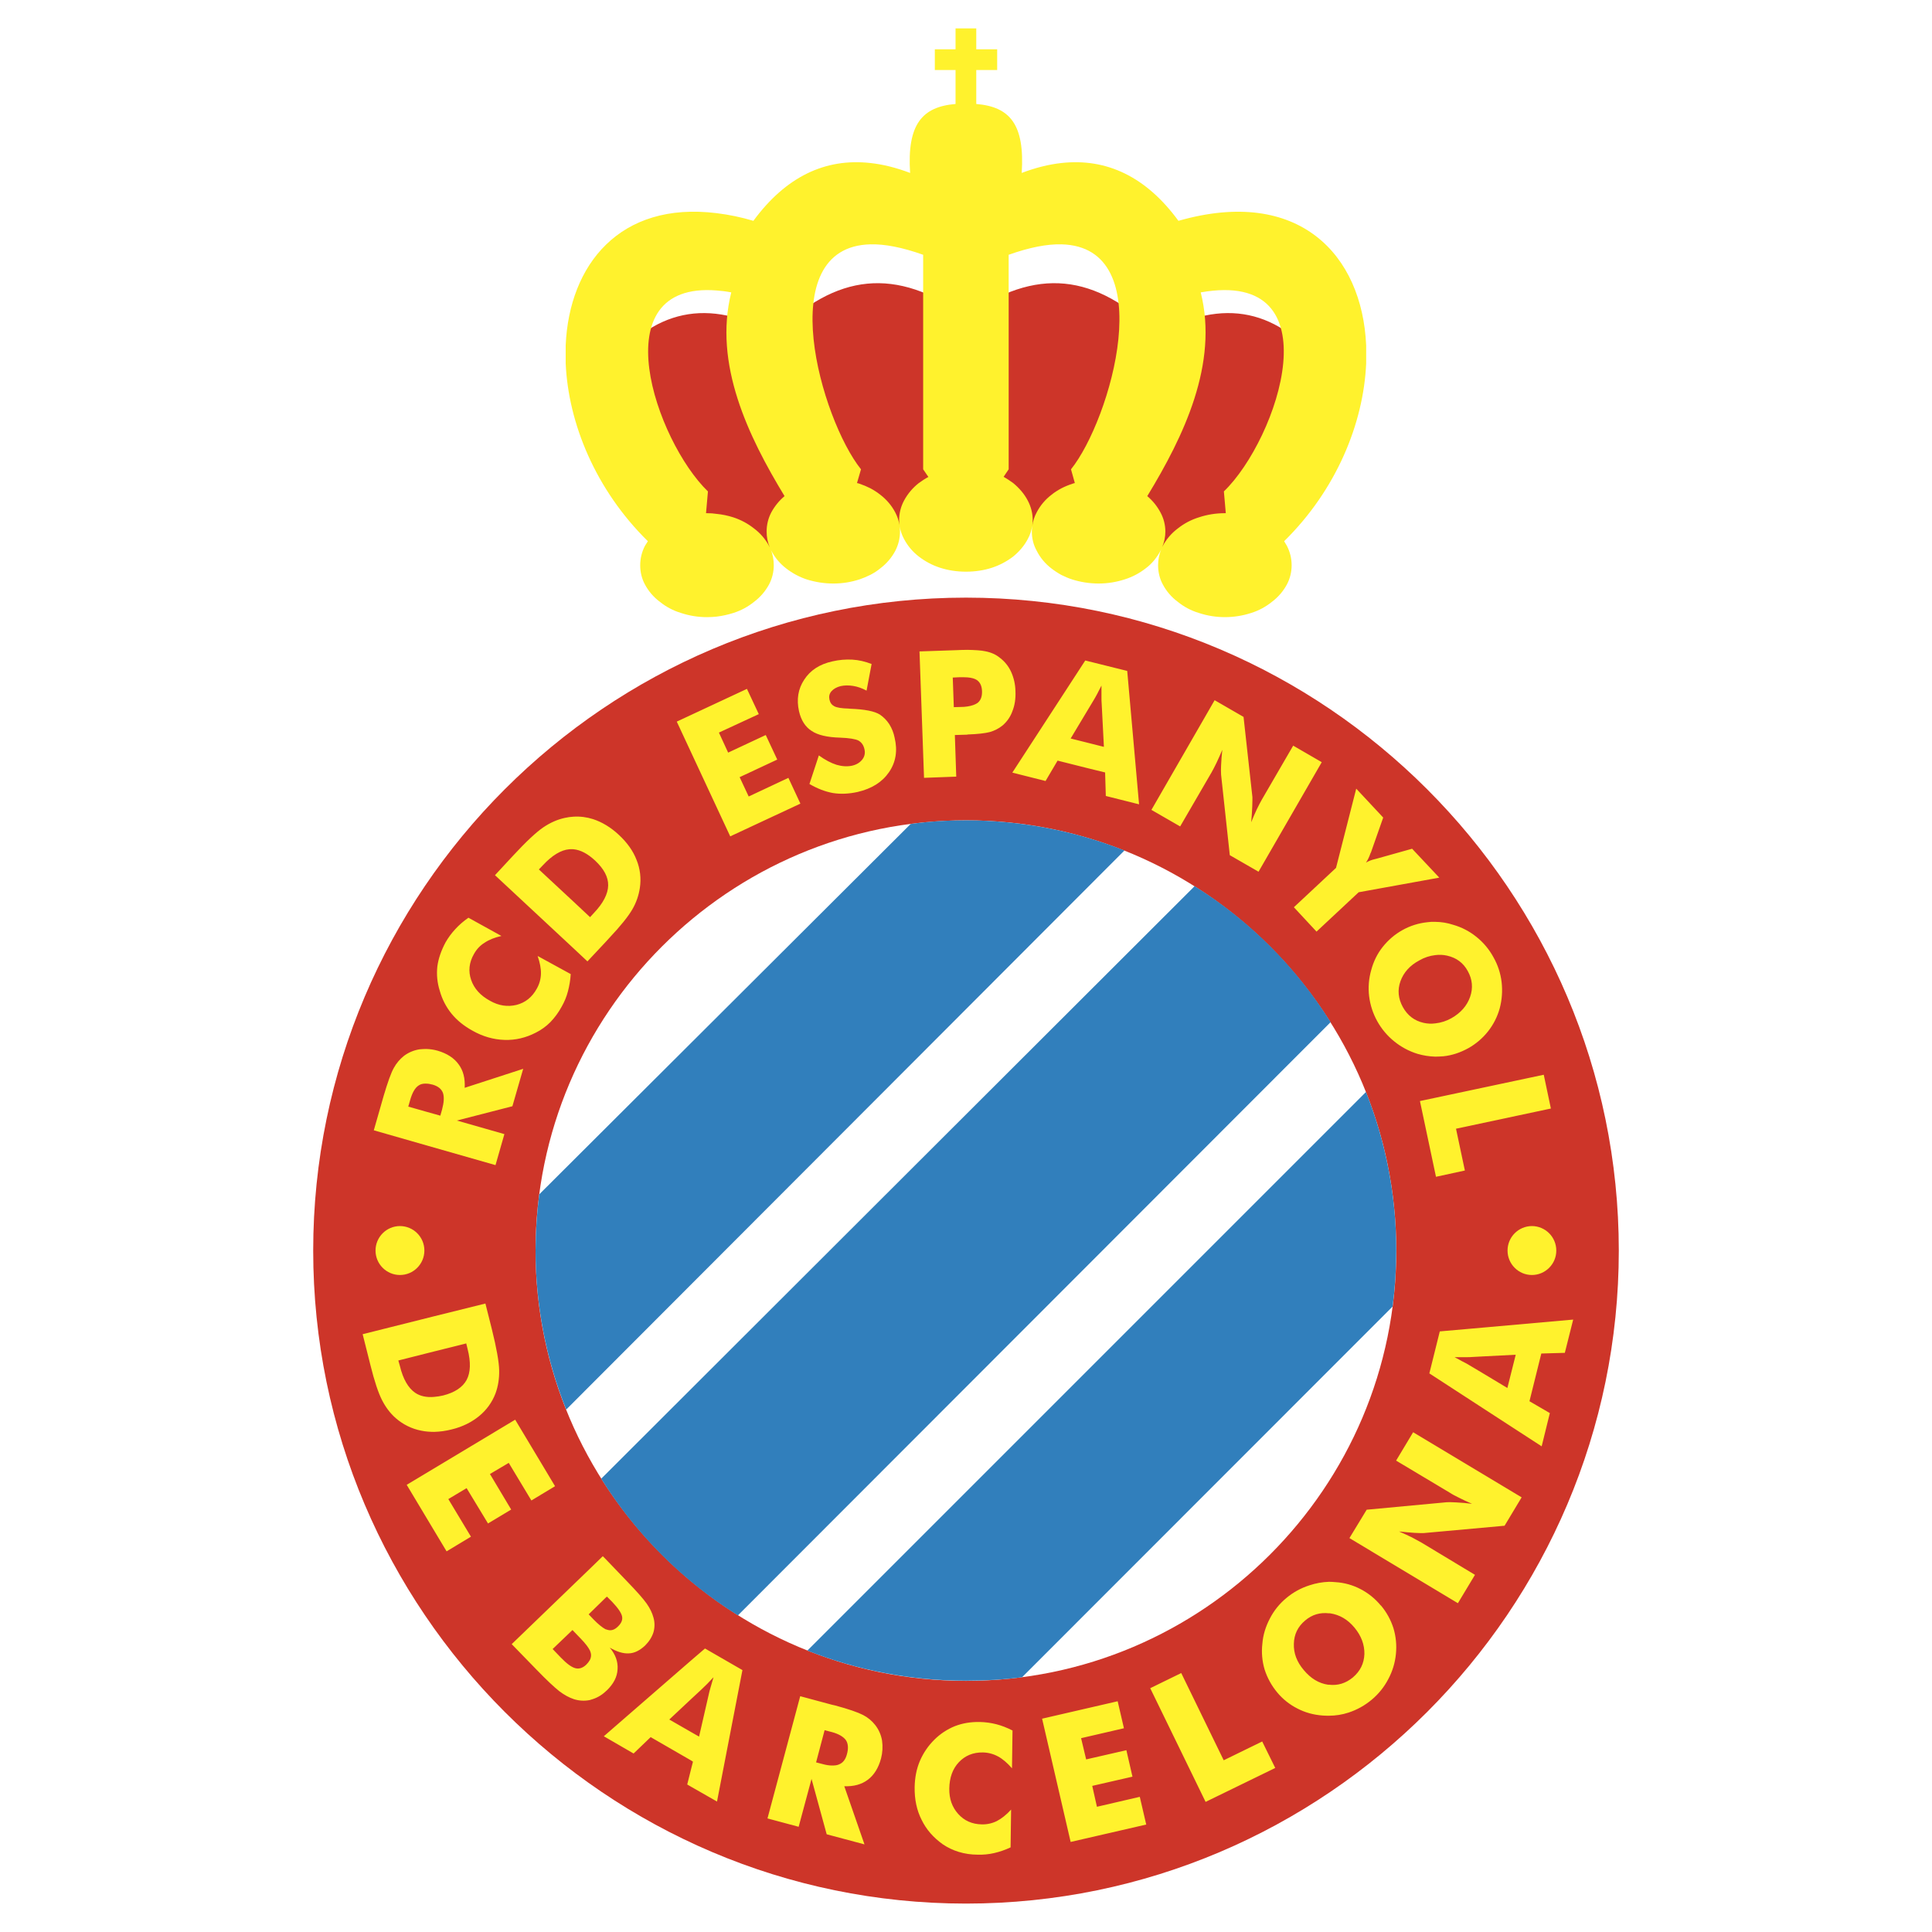
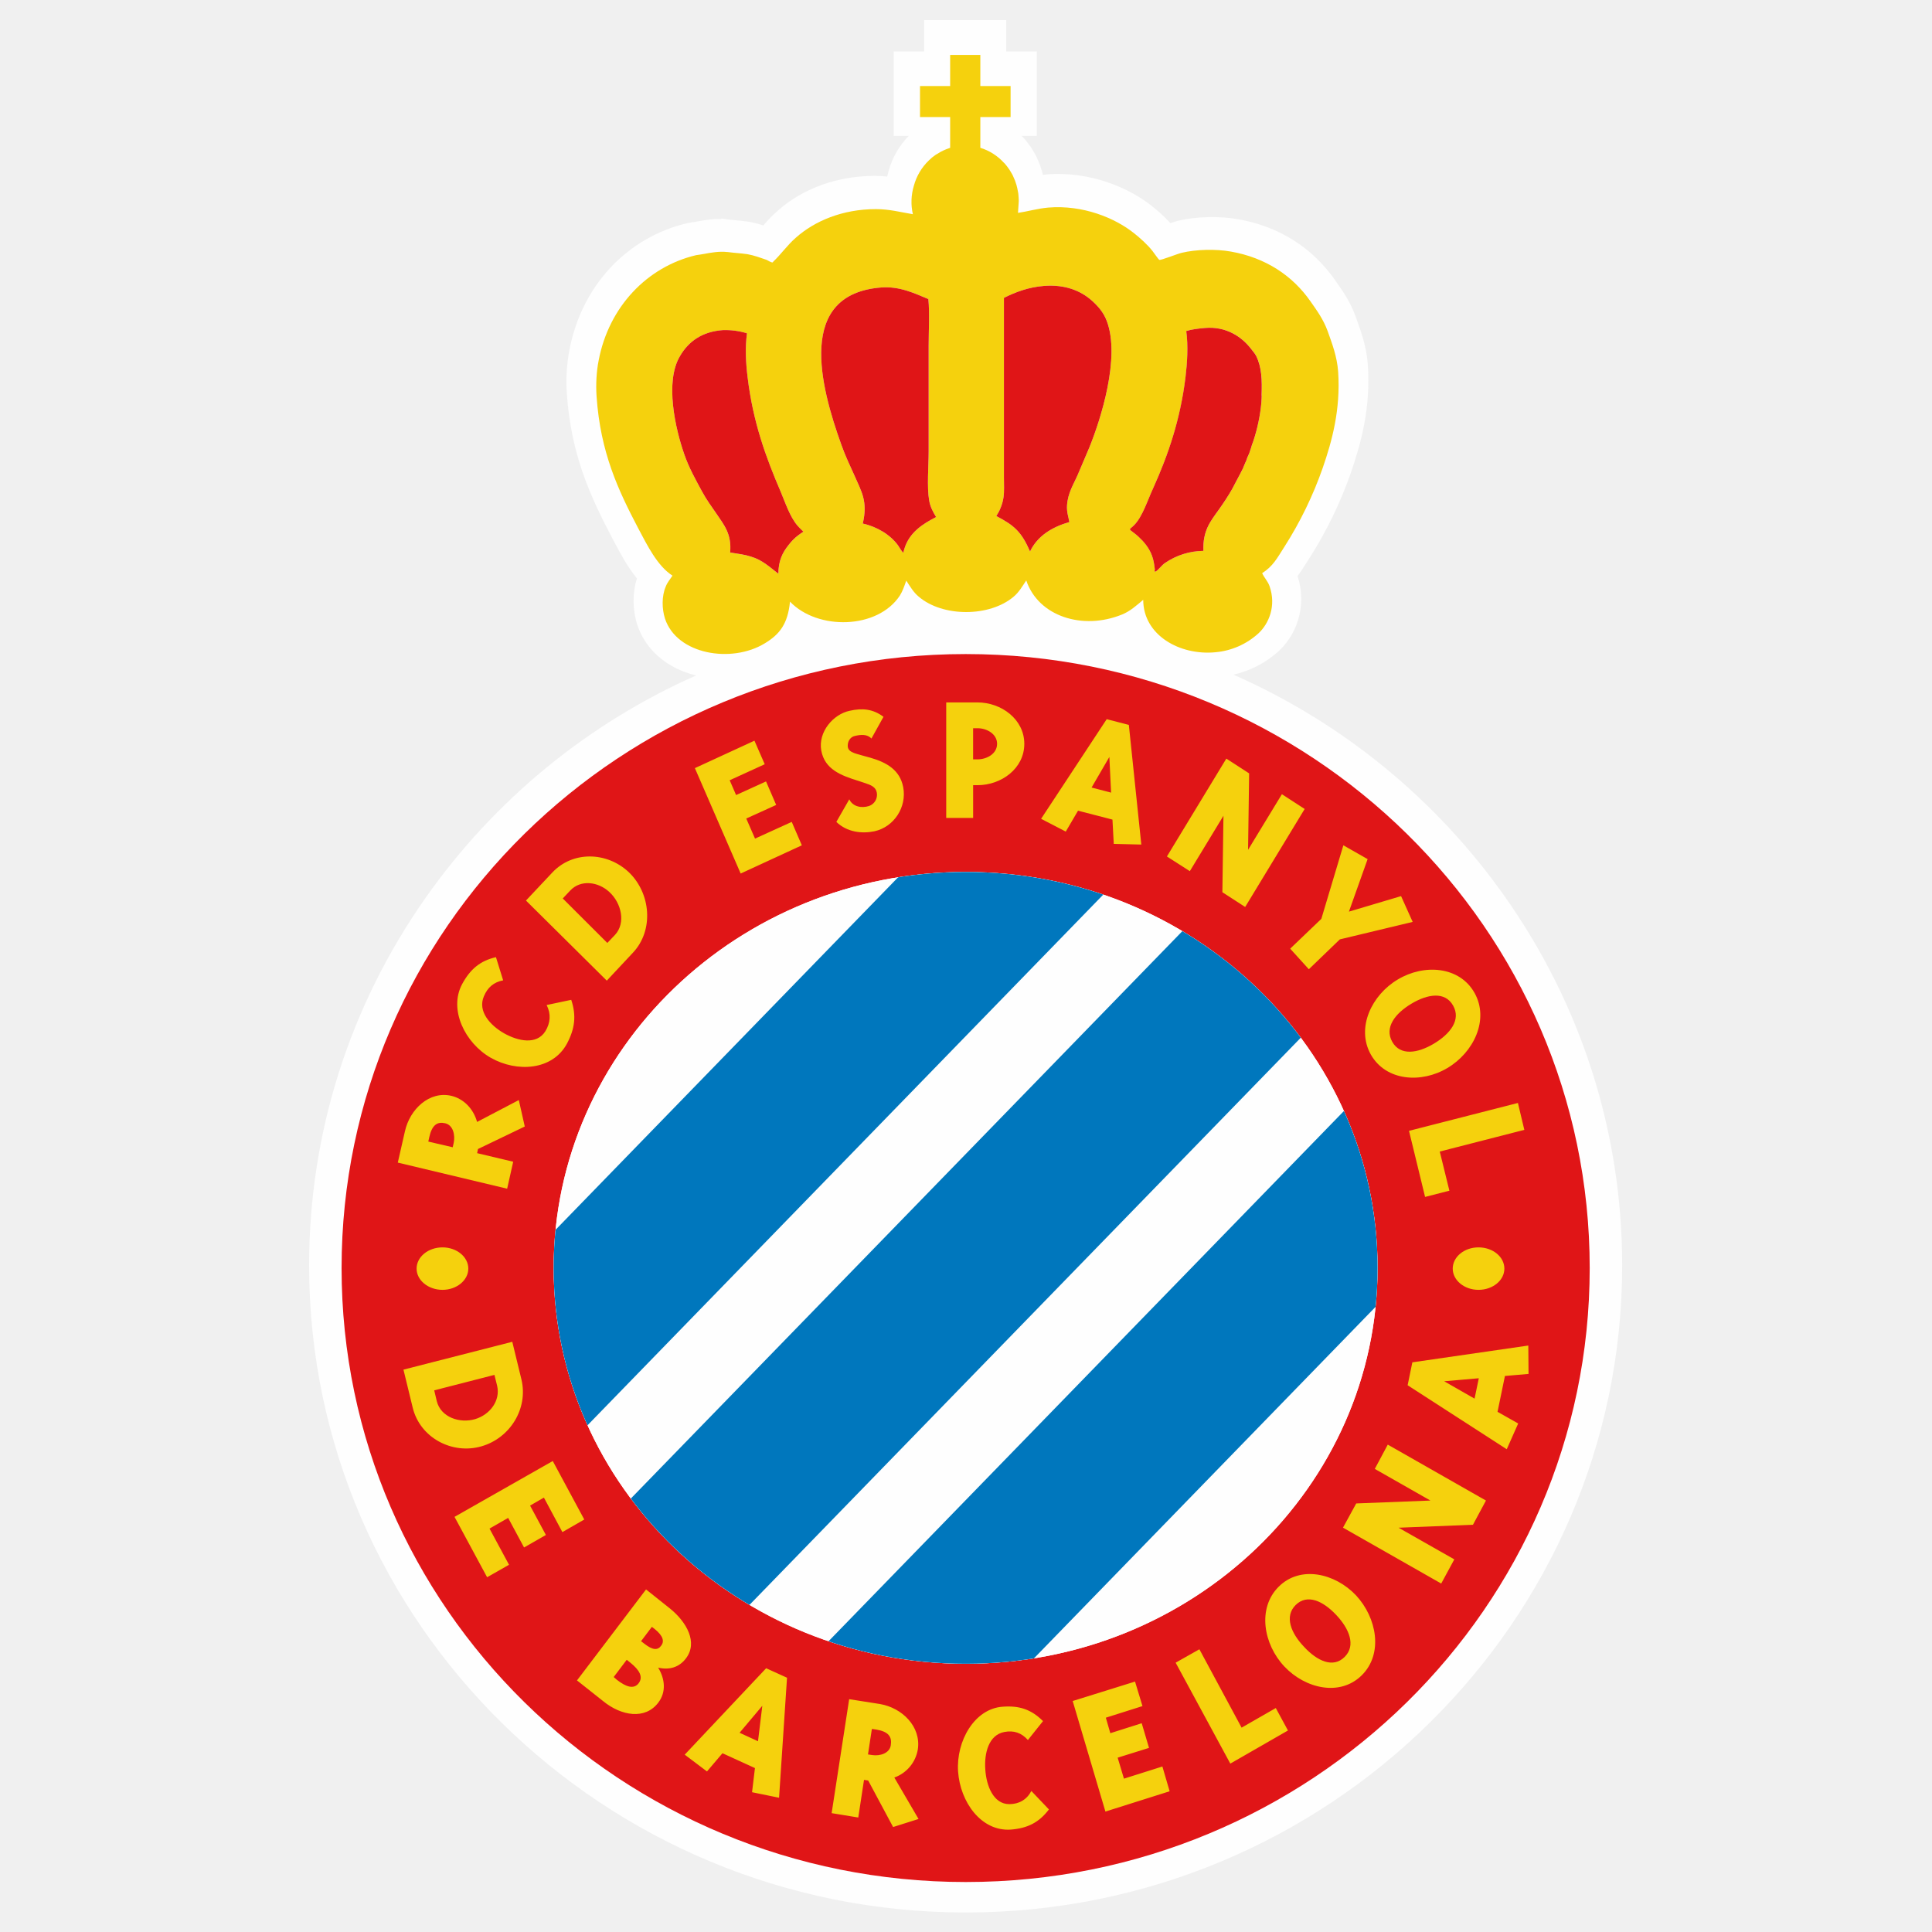
- <svg xmlns="http://www.w3.org/2000/svg" width="2500" height="2500" viewBox="0 0 192.756 192.756">
-   <g fill-rule="evenodd" clip-rule="evenodd">
-     <path fill="#fff" d="M0 0h192.756v192.756H0V0z" />
-     <path d="M161.508 124.773c0-35.875-29.273-65.147-65.13-65.147-35.875 0-65.13 29.272-65.13 65.147 0 35.875 29.256 65.148 65.13 65.148 35.856.001 65.13-29.273 65.13-65.148zM115.488 33.376c-6.186-6.15-12.145-6.775-19.11-1.807-6.984-4.969-12.925-4.343-19.11 1.807-6.532-3.77-12.23-2.519-16.626 3.44l7.418 17.963 9.729-.104c5.924-1.737 12.178-2.571 18.588-2.31a57.52 57.52 0 0 1 18.571 2.31l9.729.104 7.436-17.963c-4.412-5.959-10.093-7.21-16.625-3.44z" fill="#cd3529" />
-     <path d="M136.301 34.436c-.4-9.017-6.705-15.844-18.729-12.404-3.213-4.396-7.158-6.271-11.674-5.768-1.268.139-2.588.469-3.961.99.312-4.847-1.182-6.602-4.535-6.88V6.987h2.086V4.919h-2.086V2.834h-2.067v2.085h-2.067v2.067h2.067v3.388c-3.335.278-4.847 2.033-4.534 6.88-1.372-.521-2.693-.852-3.961-.99-4.517-.504-8.443 1.372-11.674 5.768a22.222 22.222 0 0 0-3.666-.765c-9.659-1.198-14.714 5.143-15.062 13.186v1.79c.261 5.976 2.971 12.612 8.2 17.755a7.292 7.292 0 0 0-.296.469 4.22 4.22 0 0 0-.469 1.928c0 .677.156 1.337.469 1.911a5.16 5.16 0 0 0 1.494 1.737 6.12 6.12 0 0 0 2.103 1.112 8.182 8.182 0 0 0 2.605.417c.313 0 .643-.018.956-.052a9.17 9.17 0 0 0 1.668-.365 6.28 6.28 0 0 0 2.068-1.112 5.333 5.333 0 0 0 1.494-1.737c.312-.59.469-1.25.469-1.911 0-.556-.104-1.095-.313-1.616.017.07.052.122.07.174a5.33 5.33 0 0 0 1.477 1.755 6.886 6.886 0 0 0 2.085 1.112c.851.26 1.737.399 2.623.399.903 0 1.772-.14 2.623-.417a8.35 8.35 0 0 0 1.077-.452c.365-.191.695-.4 1.007-.661a5.29 5.29 0 0 0 1.477-1.737c.312-.608.469-1.25.469-1.928 0-.157 0-.33-.035-.504.087.452.226.869.434 1.251a5.35 5.35 0 0 0 1.477 1.754 6.99 6.99 0 0 0 2.103 1.112c.851.277 1.72.399 2.606.399.868 0 1.772-.122 2.606-.399a7.193 7.193 0 0 0 2.102-1.112c.59-.486 1.111-1.077 1.459-1.754.227-.4.365-.852.436-1.304-.02.191-.035.382-.035.557 0 .677.156 1.337.486 1.928a5.117 5.117 0 0 0 1.459 1.755c.312.243.66.469 1.008.66.348.173.711.33 1.094.452a8.8 8.8 0 0 0 2.605.399c.904 0 1.773-.14 2.625-.417a6.635 6.635 0 0 0 2.102-1.112c.607-.451 1.094-1.06 1.459-1.737.027-.052.051-.105.076-.158a4.174 4.174 0 0 0-.318 1.6c0 .677.156 1.337.469 1.911a5.127 5.127 0 0 0 1.494 1.737 6.106 6.106 0 0 0 2.102 1.112 8.186 8.186 0 0 0 2.605.417c.887 0 1.771-.139 2.623-.417a6.27 6.27 0 0 0 2.068-1.112 5.32 5.32 0 0 0 1.494-1.737c.312-.59.469-1.25.469-1.911s-.156-1.32-.469-1.928c-.088-.157-.191-.313-.279-.469 5.213-5.125 7.922-11.762 8.184-17.737v-1.824h-.002zM76.956 51.114a4.089 4.089 0 0 0-.47 1.911c0 .556.104 1.094.313 1.581-.018-.035-.052-.087-.069-.139a5.3 5.3 0 0 0-1.494-1.737 6.599 6.599 0 0 0-2.068-1.112 7.958 7.958 0 0 0-1.668-.347 5.906 5.906 0 0 0-.956-.069h-.104l.191-2.172c-5.194-5.022-10.701-20.97.869-20.049.452.034.938.087 1.459.191-1.79 7.123 1.685 14.35 5.316 20.326a5.602 5.602 0 0 0-1.319 1.616zm14.713-2.919a5.558 5.558 0 0 0-1.477 1.755 4.115 4.115 0 0 0-.486 1.911c0 .173.018.347.035.521a4.064 4.064 0 0 0-.417-1.251 5.34 5.34 0 0 0-1.477-1.754 6.648 6.648 0 0 0-1.007-.66 8.211 8.211 0 0 0-1.077-.452c-.087-.035-.174-.052-.261-.07l.4-1.372c-3.961-4.934-8.964-22.203.938-22.446 1.425-.035 3.162.295 5.264 1.042v21.403l.521.764c-.33.174-.642.383-.956.609zm15.185-1.372l.383 1.372c-.088.018-.174.035-.244.07a7.502 7.502 0 0 0-1.094.452c-.348.19-.695.399-1.008.66a5.227 5.227 0 0 0-1.459 1.737 3.948 3.948 0 0 0-.436 1.32c.018-.191.035-.382.035-.573 0-.66-.174-1.321-.486-1.911-.348-.678-.869-1.268-1.459-1.755a10.868 10.868 0 0 0-.955-.625l.504-.747V25.419c2.102-.747 3.838-1.077 5.264-1.042 9.919.243 4.915 17.512.955 22.446zm15.253 2.206l.191 2.172h-.088c-.902 0-1.771.139-2.605.417a6.429 6.429 0 0 0-2.102 1.112 5.303 5.303 0 0 0-1.494 1.737c-.023.044-.043.089-.064.133a4.068 4.068 0 0 0 .324-1.575 4 4 0 0 0-.486-1.894 5.468 5.468 0 0 0-1.32-1.633c3.631-5.958 7.123-13.203 5.334-20.326 13.463-2.398 7.713 14.645 2.31 19.857zM152.84 122.324a2.444 2.444 0 0 0-2.432 2.449c0 1.338 1.094 2.434 2.432 2.434s2.432-1.096 2.432-2.434a2.444 2.444 0 0 0-2.432-2.449zM43.322 142.859a7.941 7.941 0 0 0 1.737-.244c1.077-.26 1.981-.713 2.728-1.32a5.37 5.37 0 0 0 1.65-2.275c.26-.713.382-1.477.365-2.311s-.261-2.207-.73-4.1l-.643-2.555-5.107 1.268-7.14 1.791.643 2.553.139.557c.399 1.598.782 2.744 1.146 3.457.364.713.816 1.32 1.372 1.807a5.44 5.44 0 0 0 2.537 1.25c.417.087.851.122 1.303.122zm-3.423-6.568l-.157-.555 3.579-.904 3.196-.799.139.574c.33 1.303.295 2.328-.104 3.074-.399.73-1.181 1.252-2.345 1.547a6.077 6.077 0 0 1-.886.139c-.765.07-1.407-.07-1.911-.416-.677-.471-1.198-1.355-1.511-2.66zM50.757 145.951l2.259 3.752 2.362-1.424-3.978-6.636-10.823 6.498 3.978 6.636 2.432-1.461-2.258-3.752 1.824-1.093 2.136 3.525L51 150.607l-2.119-3.545 1.876-1.111zM60.538 168.658c.677-.66 1.042-1.355 1.077-2.121.053-.746-.208-1.477-.781-2.154.712.418 1.355.609 1.911.574.556-.018 1.095-.295 1.616-.781.399-.4.678-.834.834-1.32a2.667 2.667 0 0 0 0-1.477c-.122-.453-.348-.922-.678-1.391s-.99-1.217-1.98-2.24l-2.137-2.225-.261-.26-1.286 1.25-7.8 7.523 2.484 2.553c.99 1.025 1.755 1.738 2.259 2.137.504.383.99.643 1.459.799a3.14 3.14 0 0 0 1.598.088c.035-.018.07-.018.104-.035a3.41 3.41 0 0 0 1.442-.799c.053-.052.087-.088.139-.121zm-1.685-3.041a2.128 2.128 0 0 1-.365.469c-.348.33-.712.451-1.094.348-.382-.104-.852-.451-1.424-1.043l-.834-.867 1.98-1.895.869.904c.417.434.712.816.868 1.129.052.121.087.225.104.33.035.209 0 .416-.104.625zm.347-4.064l-.348-.365-.122-.121.122-.123 1.546-1.512.156-.139.521.521c.591.625.92 1.111.99 1.459.069.348-.07.678-.417 1.008-.33.33-.678.436-1.025.33-.07-.018-.139-.035-.226-.068-.311-.174-.71-.486-1.197-.99zM68.981 165.635l-8.738 7.592 2.971 1.721 1.703-1.635 4.065 2.346.156.105-.156.607-.417 1.668.417.242 2.554 1.459 2.537-13.115-3.735-2.154-1.357 1.164zm2.207 1.703c-.122.434-.226.799-.313 1.076-.069.277-.139.469-.156.609l-.973 4.238-.765-.436-2.206-1.268 2.206-2.068.973-.902c.208-.191.399-.383.608-.59.191-.208.417-.435.626-.659zM87.327 172.115a3.651 3.651 0 0 0-1.216-1.008c-.504-.262-1.442-.592-2.797-.955l-.314-.07-3.162-.852-3.266 12.195 3.11.834 1.285-4.777 1.512 5.525.521.139 3.249.869-2.015-5.803c.938.035 1.72-.174 2.345-.643.625-.471 1.06-1.164 1.32-2.119a4.52 4.52 0 0 0 .104-1.791 3.448 3.448 0 0 0-.676-1.544zm-2.832 2.918c-.139.521-.399.852-.799 1.008-.191.086-.417.104-.695.104-.277 0-.608-.051-.973-.156l-.607-.156.851-3.213.661.174a.14.14 0 0 0 .069.016c.695.191 1.147.471 1.39.799.225.33.276.817.103 1.424zM97.768 171.803c-.92-.018-1.737.121-2.501.416a6.175 6.175 0 0 0-2.033 1.338 6.686 6.686 0 0 0-1.459 2.137c-.33.781-.504 1.65-.521 2.623-.017 1.199.208 2.293.695 3.248.47.975 1.181 1.773 2.102 2.434.487.33 1.025.59 1.598.764a6.468 6.468 0 0 0 1.895.277 6.349 6.349 0 0 0 1.633-.156 8.143 8.143 0 0 0 1.65-.572l.051-3.77c-.469.521-.955.902-1.424 1.146a3.21 3.21 0 0 1-1.512.33c-.956-.018-1.737-.365-2.345-1.043-.608-.678-.903-1.512-.886-2.537.018-1.076.33-1.963.956-2.623s1.424-.99 2.397-.973a3.273 3.273 0 0 1 1.512.4c.451.242.922.643 1.391 1.182l.051-3.77c-.537-.279-1.076-.488-1.615-.627s-1.079-.209-1.635-.224zM109.441 180.262l-.468-2.084 4.013-.92-.607-2.641-4.014.92-.504-2.119 4.274-.99-.625-2.694-7.539 1.739 2.847 12.298 7.541-1.736-.642-2.764-4.276.991zM122.09 175.623l-4.238-8.703-3.094 1.512 5.525 11.343 6.949-3.386-1.302-2.641-3.84 1.875zM137.777 160.18h-.018a6.437 6.437 0 0 0-2.016-1.633 6.17 6.17 0 0 0-2.484-.695c-.225-.018-.434-.035-.66-.035a6.843 6.843 0 0 0-1.945.348 6.727 6.727 0 0 0-2.311 1.268 6.49 6.49 0 0 0-1.65 2.051c-.418.799-.678 1.633-.746 2.502a6.445 6.445 0 0 0 .225 2.588 6.818 6.818 0 0 0 1.252 2.275 6.291 6.291 0 0 0 2.031 1.617c.766.398 1.6.625 2.502.693.227.018.434.018.643.018a6.25 6.25 0 0 0 1.945-.312 6.992 6.992 0 0 0 2.311-1.285 6.695 6.695 0 0 0 1.65-2.049 6.66 6.66 0 0 0 .766-2.52c.086-.887 0-1.738-.244-2.555a6.643 6.643 0 0 0-1.251-2.276zm-2.797 7.174c-.713.592-1.512.836-2.381.73h-.104c-.922-.139-1.721-.625-2.416-1.459-.693-.816-1.023-1.686-.99-2.623.018-.938.4-1.721 1.131-2.328.693-.592 1.494-.816 2.379-.713h.105c.938.139 1.754.607 2.432 1.426.678.816 1.008 1.701.99 2.641-.034.937-.417 1.701-1.146 2.326zM139.289 145.725l5.35 3.197c.262.174.592.348.955.521.365.191.783.381 1.27.59a23.02 23.02 0 0 0-1.582-.139c-.451-.018-.764-.035-.92-.018l-8.008.748-1.721 2.832 10.822 6.496 1.703-2.83-5.334-3.215c-.277-.156-.59-.33-.955-.521-.365-.174-.799-.383-1.285-.59.59.068 1.111.104 1.562.139.453.018.766.033.922.018l8.043-.73 1.703-2.832-10.824-6.496-1.701 2.83zM156.123 134.973l.834-3.318-8.791.781-4.518.398-1.041 4.188 5.559 3.613 5.646 3.666.816-3.318-2.033-1.182 1.182-4.76 2.346-.068zm-5.732 3.507l-2.225-1.338-1.512-.902a7.47 7.47 0 0 0-.729-.4c-.262-.139-.521-.295-.801-.434h1.113c.295 0 .504 0 .625-.018l1.303-.07 3.059-.156-.833 3.318zM37.467 124.773a2.44 2.44 0 0 0 2.432 2.434 2.441 2.441 0 0 0 0-4.883 2.444 2.444 0 0 0-2.432 2.449zM49.437 116.244l.886-3.094-4.743-1.354 5.542-1.426 1.077-3.734-5.837 1.895c.052-.939-.139-1.721-.608-2.346-.452-.625-1.147-1.078-2.084-1.355a4.581 4.581 0 0 0-1.165-.174c-.208 0-.434.018-.643.035a3.478 3.478 0 0 0-1.546.643 3.954 3.954 0 0 0-1.025 1.215c-.278.488-.608 1.426-1.007 2.764l-.99 3.457 5.211 1.494 6.932 1.98zm-8.704-5.838l.191-.66c.208-.729.486-1.215.834-1.441.191-.139.451-.209.747-.191.208 0 .435.035.678.105.521.156.852.416 1.008.816.139.398.104.955-.087 1.668l-.173.607-1.425-.4-1.773-.504zM45.059 101.146c.539.66 1.234 1.217 2.084 1.686 1.043.592 2.12.887 3.197.92 1.077.035 2.12-.207 3.127-.729a5.534 5.534 0 0 0 1.442-1.043 7.107 7.107 0 0 0 1.129-1.545c.278-.486.486-.99.625-1.529.14-.539.244-1.113.278-1.721l-3.301-1.806c.226.66.347 1.251.33 1.789a3.156 3.156 0 0 1-.417 1.477c-.469.852-1.146 1.391-2.032 1.617-.886.207-1.755.086-2.641-.418-.956-.521-1.581-1.217-1.876-2.084-.295-.852-.208-1.721.278-2.572.26-.469.608-.851 1.06-1.129.435-.296.99-.521 1.685-.678l-3.291-1.819c-.5.346-.933.726-1.313 1.141a7.163 7.163 0 0 0-.972 1.32c-.435.816-.712 1.616-.817 2.398a5.86 5.86 0 0 0 .243 2.432 6.27 6.27 0 0 0 1.182 2.293zM46.727 91.557l.01.005.007-.005h-.017zM58.609 95.917l1.807-1.928.382-.417c1.129-1.199 1.893-2.154 2.293-2.85a5.942 5.942 0 0 0 .747-2.137 5.283 5.283 0 0 0-.331-2.797c-.347-.903-.938-1.72-1.754-2.484-.817-.765-1.686-1.285-2.589-1.581a5.313 5.313 0 0 0-1.945-.243 5.246 5.246 0 0 0-.869.122c-.729.156-1.441.469-2.137.938-.695.469-1.703 1.407-3.041 2.85l-1.789 1.928 7.835 7.296 1.391 1.303zm-4.846-9.172l.399-.417c.921-.99 1.807-1.529 2.641-1.598.139-.018.277 0 .417 0 .712.069 1.424.452 2.154 1.129.886.834 1.32 1.65 1.303 2.484s-.486 1.755-1.407 2.728l-.4.434-1.65-1.546-3.457-3.214zM79.856 80.178l-1.198-2.571-3.961 1.859-.904-1.928 3.753-1.755-1.147-2.45-3.752 1.755-.921-1.998 3.979-1.841-1.182-2.52-7.002 3.267 5.334 11.448 7.001-3.266zM88.716 72.239a3.385 3.385 0 0 0-.92-.938c-.54-.347-1.529-.538-2.972-.59-.069 0-.122-.017-.173-.017-.661-.018-1.129-.087-1.407-.226-.261-.139-.417-.347-.487-.661-.069-.312-.017-.59.191-.833.209-.243.521-.417.92-.521.4-.087.817-.087 1.251-.018.434.069.886.226 1.338.469l.503-2.658c-.643-.243-1.268-.399-1.928-.434a7.019 7.019 0 0 0-1.981.173c-1.268.278-2.206.886-2.814 1.825-.608.92-.782 1.963-.521 3.145.208.903.625 1.563 1.251 1.963.608.417 1.563.643 2.849.677.921.035 1.546.139 1.841.295.296.174.504.452.591.869.087.365.018.712-.208 1.008-.244.312-.574.521-1.025.625-.486.104-1.008.07-1.546-.086-.556-.174-1.146-.487-1.772-.938l-.938 2.85c.799.469 1.58.764 2.345.903.764.121 1.581.087 2.45-.104 1.424-.33 2.467-.99 3.145-1.98.677-.99.869-2.137.556-3.44a3.946 3.946 0 0 0-.539-1.358zM95.405 77.485l-.139-4.152.625-.018.574-.017c.034 0 .052 0 .069-.018 1.009-.035 1.755-.122 2.224-.244a3.552 3.552 0 0 0 1.252-.643 3.342 3.342 0 0 0 1.006-1.459c.227-.573.33-1.233.295-1.98a4.867 4.867 0 0 0-.434-1.929 3.624 3.624 0 0 0-1.111-1.39c-.398-.33-.904-.556-1.477-.661-.383-.086-.99-.122-1.755-.139-.365 0-.764.017-1.199.035l-3.596.122.452 12.613 3.214-.12zm.347-9.919c.295 0 .556 0 .782.017.399.035.712.121.921.26.33.226.504.591.521 1.112.018.556-.139.938-.451 1.181-.227.157-.557.278-.991.347a4.386 4.386 0 0 1-.712.052l-.66.018-.105-2.953.695-.034zM104.316 77.92l1.199-2.033 2.971.747 1.771.434.07 2.346 3.318.833-1.182-13.308-3.979-.99-.207-.052L101 77.085l3.316.835zm4.17-7.019l.574-.955c.139-.226.277-.469.416-.73.121-.26.277-.521.418-.816v1.129c0 .277 0 .503.018.625l.225 4.361-1.65-.417-1.668-.417 1.667-2.78zM120.873 77.068c.156-.278.33-.608.504-.973.174-.364.365-.799.574-1.285a19.93 19.93 0 0 0-.123 1.563 8.393 8.393 0 0 0 0 .921l.869 8.026 2.867 1.651 6.307-10.928-2.85-1.65-3.127 5.385c-.156.278-.33.608-.504.973s-.365.799-.557 1.285c.053-.607.088-1.129.105-1.581.016-.452.016-.764.016-.92l-.885-8.009-2.885-1.667-6.307 10.944 2.867 1.65 3.129-5.385zM131.35 92.947l4.203-3.926 8.045-1.459-2.711-2.884-3.527.99c-.018 0-.068.017-.139.035-.383.087-.695.208-.938.365.174-.26.33-.573.451-.938.035-.035.035-.087.053-.104l1.215-3.457-2.691-2.884-2.016 7.904-4.205 3.927 2.26 2.431zM142.416 92.009a6.463 6.463 0 0 0-2.484.781c-.783.435-1.441 1.008-1.98 1.686s-.92 1.459-1.146 2.311a6.593 6.593 0 0 0-.209 2.605 6.864 6.864 0 0 0 2.519 4.518 6.886 6.886 0 0 0 2.311 1.232c.59.174 1.182.262 1.771.279.26 0 .539-.018.799-.035.869-.088 1.686-.365 2.484-.801a6.64 6.64 0 0 0 1.98-1.684 6.496 6.496 0 0 0 1.164-2.293 7.029 7.029 0 0 0 .191-2.625A6.565 6.565 0 0 0 149 95.5a6.678 6.678 0 0 0-1.703-2.033 6.502 6.502 0 0 0-2.311-1.199 5.84 5.84 0 0 0-1.789-.295 4.013 4.013 0 0 0-.781.036zm1.963 3.336c.92.208 1.615.712 2.066 1.546.453.816.539 1.686.227 2.572-.312.885-.938 1.598-1.859 2.119a4.179 4.179 0 0 1-1.615.521 3.332 3.332 0 0 1-1.164-.053c-.92-.209-1.598-.73-2.066-1.564-.471-.852-.557-1.719-.244-2.588s.938-1.581 1.895-2.085a4.037 4.037 0 0 1 1.58-.521 3.335 3.335 0 0 1 1.18.053zM143.268 117.408l2.882-.625-.884-4.17 9.466-2.015-.711-3.371-12.353 2.625 1.6 7.556z" fill="#fff22d" />
-     <path d="M139.307 124.773c0-23.662-19.285-42.928-42.929-42.928-23.644 0-42.945 19.266-42.945 42.928 0 23.645 19.301 42.928 42.945 42.928 23.643 0 42.929-19.283 42.929-42.928z" fill="#fff" />
-     <path d="M112.188 84.851a43.052 43.052 0 0 0-15.81-3.005c-1.841 0-3.701.104-5.525.365l-37.056 36.951a46.333 46.333 0 0 0-.365 5.611 42.846 42.846 0 0 0 3.057 15.861l55.699-55.783zM132.756 101.98a42.693 42.693 0 0 0-13.568-13.568l-59.206 59.119A42.768 42.768 0 0 0 73.62 161.17l59.136-59.19zM138.941 130.352a43.8 43.8 0 0 0 .365-5.578c0-5.42-1.025-10.789-3.023-15.826L80.551 164.68a43.043 43.043 0 0 0 15.827 3.004c1.858 0 3.735-.104 5.595-.346l36.968-36.986z" fill="#317fbc" />
+ <svg xmlns="http://www.w3.org/2000/svg" width="100" height="100" enable-background="new -16 -1 100 100" viewBox="-16 -1 100 100">
+   <path fill="none" d="M0 .038h67.963V97.99H0z" data-source="https://football-logos.cc" />
+   <path fill="#FEFEFE" d="M61.865 45.373A33.9 33.9 0 0 0 47.84 33.92a5.15 5.15 0 0 0 2.36-1.233c1.04-.976 1.415-2.493.96-3.876.175-.223.314-.445.449-.66l.147-.23a21.3 21.3 0 0 0 2.164-4.448c.543-1.583 1.026-3.356.879-5.594-.069-.917-.325-1.634-.55-2.267l-.086-.245c-.279-.755-.643-1.272-.995-1.773l-.069-.1c-1.187-1.695-2.925-2.784-5.023-3.148-.953-.17-2.16-.141-3.068.074a4 4 0 0 0-.43.13 8 8 0 0 0-.989-.91c-1.136-.9-3.153-1.796-5.416-1.612q-.098.01-.194.022a4 4 0 0 0-.098-.35 3 3 0 0 0-.154-.403 5 5 0 0 0-.092-.205l-.093-.17a5 5 0 0 0-.13-.22 2 2 0 0 0-.161-.233 4 4 0 0 0-.237-.296l-.114-.119-.02-.02h.785v-4.37h-1.583V.039h-4.247v1.626h-1.579v4.37h.78a4.16 4.16 0 0 0-1.039 1.81 4 4 0 0 0-.077.293 7 7 0 0 0-.64-.034c-1.942 0-3.736.65-5.049 1.824a7 7 0 0 0-.72.74 6 6 0 0 0-.75-.19 12 12 0 0 0-.78-.085l-.192-.02-.076-.01-.378-.055-.003.03c-.506-.018-.976.076-1.317.14-.055.012-.107.018-.196.03l-.238.04c-3.145.742-5.486 3.263-6.108 6.574a8.7 8.7 0 0 0-.134 2.24c.217 3.191 1.23 5.353 2.338 7.469l.123.23c.305.577.677 1.28 1.17 1.877-.24.736-.237 1.616.017 2.404.366 1.112 1.235 1.977 2.445 2.436q.288.11.596.184A33.9 33.9 0 0 0 6.035 45.463C2.087 51.077 0 57.659 0 64.499 0 82.966 15.247 97.99 33.987 97.99c18.733 0 33.976-15.024 33.976-33.491 0-6.879-2.109-13.492-6.098-19.126" />
+   <path fill="#E01517" d="M1.68 64.634c0-17.55 14.462-31.78 32.307-31.78 17.834 0 32.296 14.23 32.296 31.78S51.821 96.413 33.987 96.413c-17.845 0-32.307-14.229-32.307-31.779" />
+   <path fill="#F5D10D" d="M5.563 64.664c0-.609.6-1.1 1.343-1.1.729 0 1.334.49 1.334 1.1 0 .602-.604 1.098-1.334 1.098-.743 0-1.343-.496-1.343-1.098m53.63 0c0-.609.596-1.1 1.334-1.1.744 0 1.339.49 1.339 1.1 0 .602-.595 1.098-1.339 1.098-.738 0-1.334-.496-1.334-1.098M13.567 50.751l-1.273.269c.233.459.201.922-.071 1.364-.454.712-1.41.505-2.13.101-.719-.412-1.378-1.133-1.05-1.909.197-.476.52-.743 1-.833l-.372-1.2c-.821.186-1.335.626-1.75 1.392-.706 1.313.14 3.049 1.485 3.818 1.348.762 3.186.655 3.937-.73.409-.769.5-1.444.224-2.272m1.974-5.58c.621.568.864 1.601.291 2.218l-.397.418-2.307-2.303.389-.412c.544-.577 1.448-.457 2.024.079m.984-1.047c-1.133-1.045-2.888-1.084-3.939.04l-1.362 1.448 4.184 4.146 1.35-1.444c1.1-1.165.933-3.096-.233-4.19m31.925 1.821 3.079-5.073-1.178-.764-1.751 2.878.055-3.956-1.18-.765-3.076 5.066 1.187.76 1.74-2.868-.056 3.958zm-6.94-5.919-1.01-.263.92-1.583zm1.564 2.688-.645-6.192-1.146-.298-3.396 5.157 1.277.662.635-1.082 1.782.461.067 1.257zM35.609 37.5c0 .512-.526.805-1.016.805h-.225v-1.613h.225c.49 0 1.016.3 1.016.808m1.409.001c0-1.272-1.189-2.144-2.424-2.144h-1.618v5.979h1.393v-1.695h.225c1.235 0 2.424-.862 2.424-2.14m-6.268 2.244c-.168-.888-.854-1.283-1.704-1.527l-.407-.112c-.427-.123-.787-.187-.759-.542.009-.226.154-.424.357-.468.319-.08.652-.103.868.131l.624-1.125c-.541-.406-1.09-.463-1.762-.31-.845.184-1.63 1.096-1.458 2.058.18.97 1.012 1.288 1.932 1.572l.342.113c.286.096.551.194.602.5a.615.615 0 0 1-.403.683c-.392.127-.849.033-1.023-.346l-.67 1.17c.563.542 1.333.616 1.97.485 1.01-.221 1.686-1.243 1.491-2.282m-5.247 3.008-.523-1.212-1.9.865-.454-1.039 1.549-.703-.525-1.217-1.55.705-.332-.766 1.814-.829-.532-1.219-3.083 1.42 2.37 5.456zm31.617 3.965-.601-1.335-2.699.803.968-2.718-1.256-.715-1.14 3.807-1.612 1.543.966 1.065 1.604-1.546zm1.097 6.302c-.831.496-1.738.645-2.156-.099-.416-.746.159-1.472 1-1.973.836-.5 1.737-.642 2.152.102.422.742-.159 1.47-.996 1.97m.702 1.259c1.353-.801 2.179-2.496 1.404-3.885-.782-1.392-2.624-1.508-3.974-.696-1.345.797-2.17 2.495-1.396 3.883.786 1.387 2.624 1.502 3.966.698m-1.157 6.674 1.258-.323-.498-2.026 4.377-1.123-.332-1.392-5.637 1.443zM8.592 72.454c-.802.233-1.773-.097-1.983-.925l-.134-.565 3.117-.8.139.561c.183.781-.384 1.504-1.139 1.729m.342 1.403c1.46-.426 2.414-1.939 2.057-3.451l-.475-1.955-5.633 1.441.474 1.948c.372 1.581 2.058 2.467 3.577 2.017m.279 6.781 1.134-.646-1.01-1.873.965-.553.823 1.531 1.13-.647-.818-1.521.715-.414.957 1.786 1.133-.651-1.631-3.028-5.085 2.89zm7.842 5.488c-.25.323-.65.19-1.122-.177l-.168-.146.674-.892.177.14c.498.398.684.753.439 1.075m1.164-1.942c-.18.245-.441.23-.871-.108l-.167-.128.56-.743.155.12c.432.351.5.634.323.859m-.144 2.94c.412-.542.35-1.219-.01-1.808.562.133 1.083-.004 1.44-.479.626-.82.046-1.873-.826-2.58l-1.24-.988-3.574 4.709 1.353 1.072c.94.768 2.177.977 2.857.074m5.159 2.002-.953-.438 1.176-1.397zm1.09 2.925.412-6.212-1.08-.491-4.215 4.473 1.152.869.802-.943 1.681.768-.15 1.25zm5.784-2.719c-.061.414-.553.572-.962.51l-.219-.033.201-1.319.221.03c.644.108.826.376.759.812m1.435 3.818-1.253-2.145a1.87 1.87 0 0 0 1.216-1.453c.179-1.182-.81-2.156-1.96-2.352l-1.593-.251-.907 5.899 1.378.226.297-1.948.216.032 1.29 2.409zm6.749-.494-.909-.955c-.234.447-.638.681-1.142.681-.823 0-1.188-.95-1.242-1.793-.062-.84.174-1.792.988-1.942.485-.093.885.041 1.217.416l.782-.979c-.608-.61-1.24-.812-2.096-.744-1.453.104-2.405 1.777-2.3 3.351.108 1.584 1.2 3.115 2.732 3.008.858-.068 1.455-.362 1.97-1.043m6.248-.94-.375-1.282-1.99.629-.325-1.086 1.623-.507-.378-1.276-1.625.516-.232-.803 1.896-.6-.385-1.269-3.227 1.006 1.694 5.722zm8.625-9.124c.671.71 1.03 1.58.433 2.17-.6.602-1.429.203-2.093-.515-.684-.712-1.039-1.578-.442-2.172.604-.596 1.427-.203 2.102.517m1.019-1.02c-1.086-1.146-2.883-1.561-4.002-.442-1.113 1.11-.787 2.979.297 4.128 1.086 1.15 2.881 1.568 4.006.454 1.124-1.112.781-2.98-.301-4.14m-3.52 6.998-.629-1.162-1.77 1.015-2.185-4.057-1.229.694 2.83 5.224zm9.879-18.232-.22 1.055-1.572-.899zm2.562-1.693-6.002.869-.244 1.186 5.13 3.312.592-1.333-1.069-.604.383-1.855 1.222-.106zm-2.192 8.023-5.082-2.895-.672 1.257 2.879 1.638-3.84.15-.685 1.253 5.084 2.893.678-1.251-2.885-1.639 3.85-.153zM7.044 57.141c.406.094.528.604.438 1.024l-.05.217-1.263-.294.049-.225c.144-.65.427-.817.826-.722m3.809-1.202-2.16 1.132c-.195-.702-.709-1.202-1.33-1.351-1.133-.265-2.148.685-2.404 1.836l-.369 1.62 5.66 1.351.313-1.396-1.867-.444.045-.215 2.421-1.164-.309-1.371z" />
+   <path fill="#FEFEFE" d="M12.658 64.627c0-11.316 9.553-20.495 21.33-20.495 11.768 0 21.314 9.181 21.314 20.495s-9.547 20.489-21.315 20.489c-11.776 0-21.33-9.175-21.329-20.489" data-source="https://football-logos.cc" />
+   <g transform="translate(12.657 44.102)">
+     <path fill="#FEFEFE" d="M0 20.525C0 9.209 9.554.03 21.33.03c11.77 0 21.316 9.181 21.316 20.495S33.099 41.014 21.33 41.014C9.553 41.014 0 31.839 0 20.525" />
+     <defs>
+       <filter id="a" width="57.386" height="64.107" x="-6.324" y="-12.587" filterUnits="userSpaceOnUse">
+         <feColorMatrix values="1 0 0 0 0 0 1 0 0 0 0 0 1 0 0 0 0 0 1 0" />
+       </filter>
+     </defs>
+     <mask id="b" width="57.386" height="64.107" x="-6.324" y="-12.587" maskUnits="userSpaceOnUse">
+       <g filter="url(#a)">
+         <path fill="#FFF" d="M0 20.525C0 9.209 9.554.03 21.33.03c11.77 0 21.316 9.181 21.316 20.495S33.099 41.014 21.33 41.014C9.553 41.014 0 31.839 0 20.525" />
+       </g>
+     </mask>
+     <g mask="url(#b)">
+       <path fill="#0077BD" d="m45.32 7.86 5.742 5.913L14.378 51.52l-5.745-5.915zm-8.538-9.128L42.52 4.65 5.836 42.391l-5.74-5.918zm-6.425-11.319 5.74 5.919-36.679 37.74-5.742-5.91z" />
+     </g>
  </g>
+   <path fill="#F5D10D" d="M49.29 19.834a9.2 9.2 0 0 1-.416 1.998c-.017.058-.044.109-.063.166-.02.081-.05.144-.062.206-.038.097-.055.165-.083.245-.028.085-.07.155-.103.233a1.6 1.6 0 0 1-.106.272c-.04.097-.084.189-.123.296-.052.1-.11.211-.163.317-.059.117-.123.228-.181.341q-.106.196-.21.397c-.211.376-.461.752-.711 1.101-.409.573-.822 1.06-.779 2.106a3.56 3.56 0 0 0-1.994.632c-.166.116-.3.314-.458.427-.005.01-.044.018-.063.016 0 0-.008-.056-.012-.066 0 0 .021-.04.012-.055a5 5 0 0 0-.056-.384 2.26 2.26 0 0 0-.573-1.09c-.142-.143-.276-.28-.441-.4-.328-.253-.253-.152 0-.413.441-.446.695-1.295.99-1.925.76-1.68 1.399-3.523 1.669-5.728.085-.727.147-1.607.038-2.393.285-.09.625-.128.976-.159 1.088-.092 1.894.455 2.372 1.072.082.117.201.232.271.378.289.583.31 1.237.28 2.024.015.001-.011.329-.011.386m-8.906 2.327c-.198.475-.403.949-.604 1.42-.206.48-.508.919-.551 1.58-.021.339.074.592.121.86-.896.257-1.654.72-2.035 1.523-.449-1.024-.813-1.346-1.746-1.833.164-.25.313-.578.371-.961.048-.313.023-.688.023-1.043v-9.289c.596-.298 1.271-.555 2.07-.618 1.09-.087 1.904.25 2.47.75.323.29.606.6.782 1.058.724 1.893-.325 5.136-.901 6.553m-9.569 5.226c-.024.072-.04.138-.06.227-.118-.117-.18-.254-.28-.394-.395-.542-1.084-.962-1.82-1.12.275-1.147-.071-1.663-.423-2.475-.234-.515-.489-1.05-.68-1.594-1.118-3.097-2.319-7.792 2.035-8.149.983-.082 1.778.315 2.465.598.071.752.015 1.624.015 2.405v5.467c0 .79-.098 1.846.028 2.563.061.337.211.602.358.847-.697.357-1.381.797-1.638 1.625m-5.495-.682a2.5 2.5 0 0 0-.51.515c-.3.37-.521.797-.521 1.478-.439-.334-.834-.72-1.422-.888-.324-.106-.646-.142-1.077-.212.096-.966-.342-1.46-.69-1.982-.256-.377-.54-.764-.756-1.166-.334-.616-.694-1.252-.931-1.95-.45-1.292-1.017-3.742-.213-5.074.44-.757 1.15-1.261 2.207-1.338.425-.016.85.041 1.257.166-.102.74-.058 1.547.03 2.257.275 2.321.946 4.162 1.713 5.939.249.595.478 1.295.865 1.753.098.108.21.229.313.318-.101.06-.174.119-.265.184m27.943-8.46c-.06-.82-.323-1.478-.545-2.11-.23-.622-.555-1.06-.892-1.543-.92-1.317-2.311-2.256-4.123-2.572-.79-.14-1.805-.11-2.533.064-.186.037-1.08.396-1.162.367-.038-.01-.314-.41-.359-.464-.25-.32-.655-.685-.965-.927-.983-.78-2.631-1.464-4.431-1.316-.563.052-1.054.2-1.562.275.01-.185.029-.378.039-.584V9.34c0-.069-.01-.139-.013-.208-.006-.025-.006-.045-.006-.07-.002-.023-.002-.048-.01-.08 0-.025-.011-.043-.013-.066a3 3 0 0 0-.078-.351.4.4 0 0 0-.024-.07 1.7 1.7 0 0 0-.114-.297 2 2 0 0 0-.059-.135c-.052-.09-.105-.188-.163-.277a1 1 0 0 0-.068-.096 3 3 0 0 0-.17-.217c-.021-.016-.033-.038-.057-.056a2.74 2.74 0 0 0-1.213-.767V5.059h1.566V3.452h-1.566V1.843H33.18v1.61h-1.56v1.606h1.56v1.59l-.045.019c-.222.073-.43.17-.625.3-.03.015-.06.028-.087.05q-.174.114-.343.283c-.373.358-.642.81-.777 1.308-.146.48-.165.99-.053 1.479-.613-.101-1.207-.264-1.916-.264-1.723 0-3.176.616-4.145 1.483-.426.37-.761.851-1.17 1.24l-.018.034c-.08.022-.25-.1-.32-.13-.313-.109-.653-.233-.987-.293-.357-.054-.688-.064-1.029-.113h-.025c-.415-.047-.854.033-1.195.097-.147.03-.277.043-.413.065-2.53.597-4.522 2.669-5.047 5.458-.107.532-.15 1.202-.107 1.843.198 2.915 1.124 4.866 2.157 6.838.462.868.988 1.949 1.773 2.449-.122.187-.272.354-.353.575-.208.487-.197 1.146-.035 1.65.614 1.862 3.447 2.332 5.17 1.276.768-.464 1.188-1.008 1.3-2.155 1.433 1.498 4.543 1.436 5.69-.32.139-.22.228-.485.328-.768.196.298.377.612.644.829 1.243 1.065 3.668 1.063 4.917 0 .271-.228.45-.539.65-.839.626 1.864 2.926 2.595 4.96 1.763.423-.17.76-.481 1.094-.76 0 1.825 1.888 2.898 3.75 2.713a3.8 3.8 0 0 0 2.216-.979c.545-.51.924-1.426.576-2.43-.089-.264-.275-.44-.386-.682.569-.367.771-.773 1.139-1.347a19.6 19.6 0 0 0 1.997-4.105c.474-1.375.928-2.993.798-4.971" />
+   <path fill="#E01517" d="M21.407 16.087c-1.057.077-1.767.581-2.207 1.338-.804 1.332-.237 3.782.213 5.074.237.698.597 1.334.93 1.95.216.402.5.79.758 1.166.347.522.785 1.016.69 1.982.43.07.752.106 1.076.212.588.169.983.554 1.422.888 0-.68.221-1.106.52-1.478.151-.2.313-.366.51-.515.092-.064.165-.124.266-.185a4 4 0 0 1-.313-.318c-.387-.458-.616-1.158-.865-1.753-.766-1.777-1.438-3.618-1.713-5.94-.088-.71-.132-1.515-.03-2.256a3.8 3.8 0 0 0-1.257-.165M38.033 13.8c-.799.063-1.475.32-2.07.618v9.289c0 .355.024.73-.023 1.043-.058.383-.207.71-.371.961.933.487 1.298.81 1.746 1.833.381-.804 1.14-1.266 2.035-1.523-.047-.268-.143-.521-.121-.86.043-.661.345-1.1.551-1.58.201-.471.406-.945.604-1.42.576-1.417 1.625-4.66.9-6.553-.175-.459-.458-.768-.781-1.058-.565-.5-1.38-.837-2.47-.75m-8.446.082c-4.354.357-3.153 5.052-2.035 8.149.191.544.446 1.079.68 1.594.352.812.698 1.328.424 2.474.735.16 1.424.579 1.82 1.121.099.139.16.276.28.394a2 2 0 0 1 .06-.227c.256-.828.94-1.268 1.637-1.625-.147-.245-.299-.51-.358-.847-.126-.717-.028-1.772-.028-2.563v-5.467c0-.78.056-1.653-.015-2.405-.687-.283-1.482-.68-2.465-.598m16.789 2.093c-.351.031-.69.069-.976.16.109.785.047 1.665-.039 2.392-.27 2.205-.908 4.048-1.668 5.728-.295.63-.549 1.479-.99 1.925-.253.26-.328.16 0 .412.165.12.3.258.441.402.266.294.475.618.573 1.089.022.115.044.271.056.384.008.016-.012.065-.012.065l.012.056c.02.002.059-.006.063-.016.158-.113.292-.312.458-.427a3.57 3.57 0 0 1 1.995-.632c-.044-1.047.37-1.534.778-2.107.25-.35.5-.725.712-1.1q.103-.202.209-.398c.058-.113.122-.224.181-.341.053-.106.11-.218.163-.317.04-.107.083-.2.123-.296a1.5 1.5 0 0 0 .106-.273c.032-.077.074-.147.103-.232.03-.08.045-.148.083-.245.013-.062.043-.125.062-.206.021-.057.047-.108.063-.166a9 9 0 0 0 .417-1.998c0-.057.025-.385.01-.385.028-.787.008-1.441-.279-2.024-.072-.146-.19-.26-.273-.378-.477-.617-1.283-1.164-2.371-1.072" data-source="https://football-logos.cc" />
</svg>
